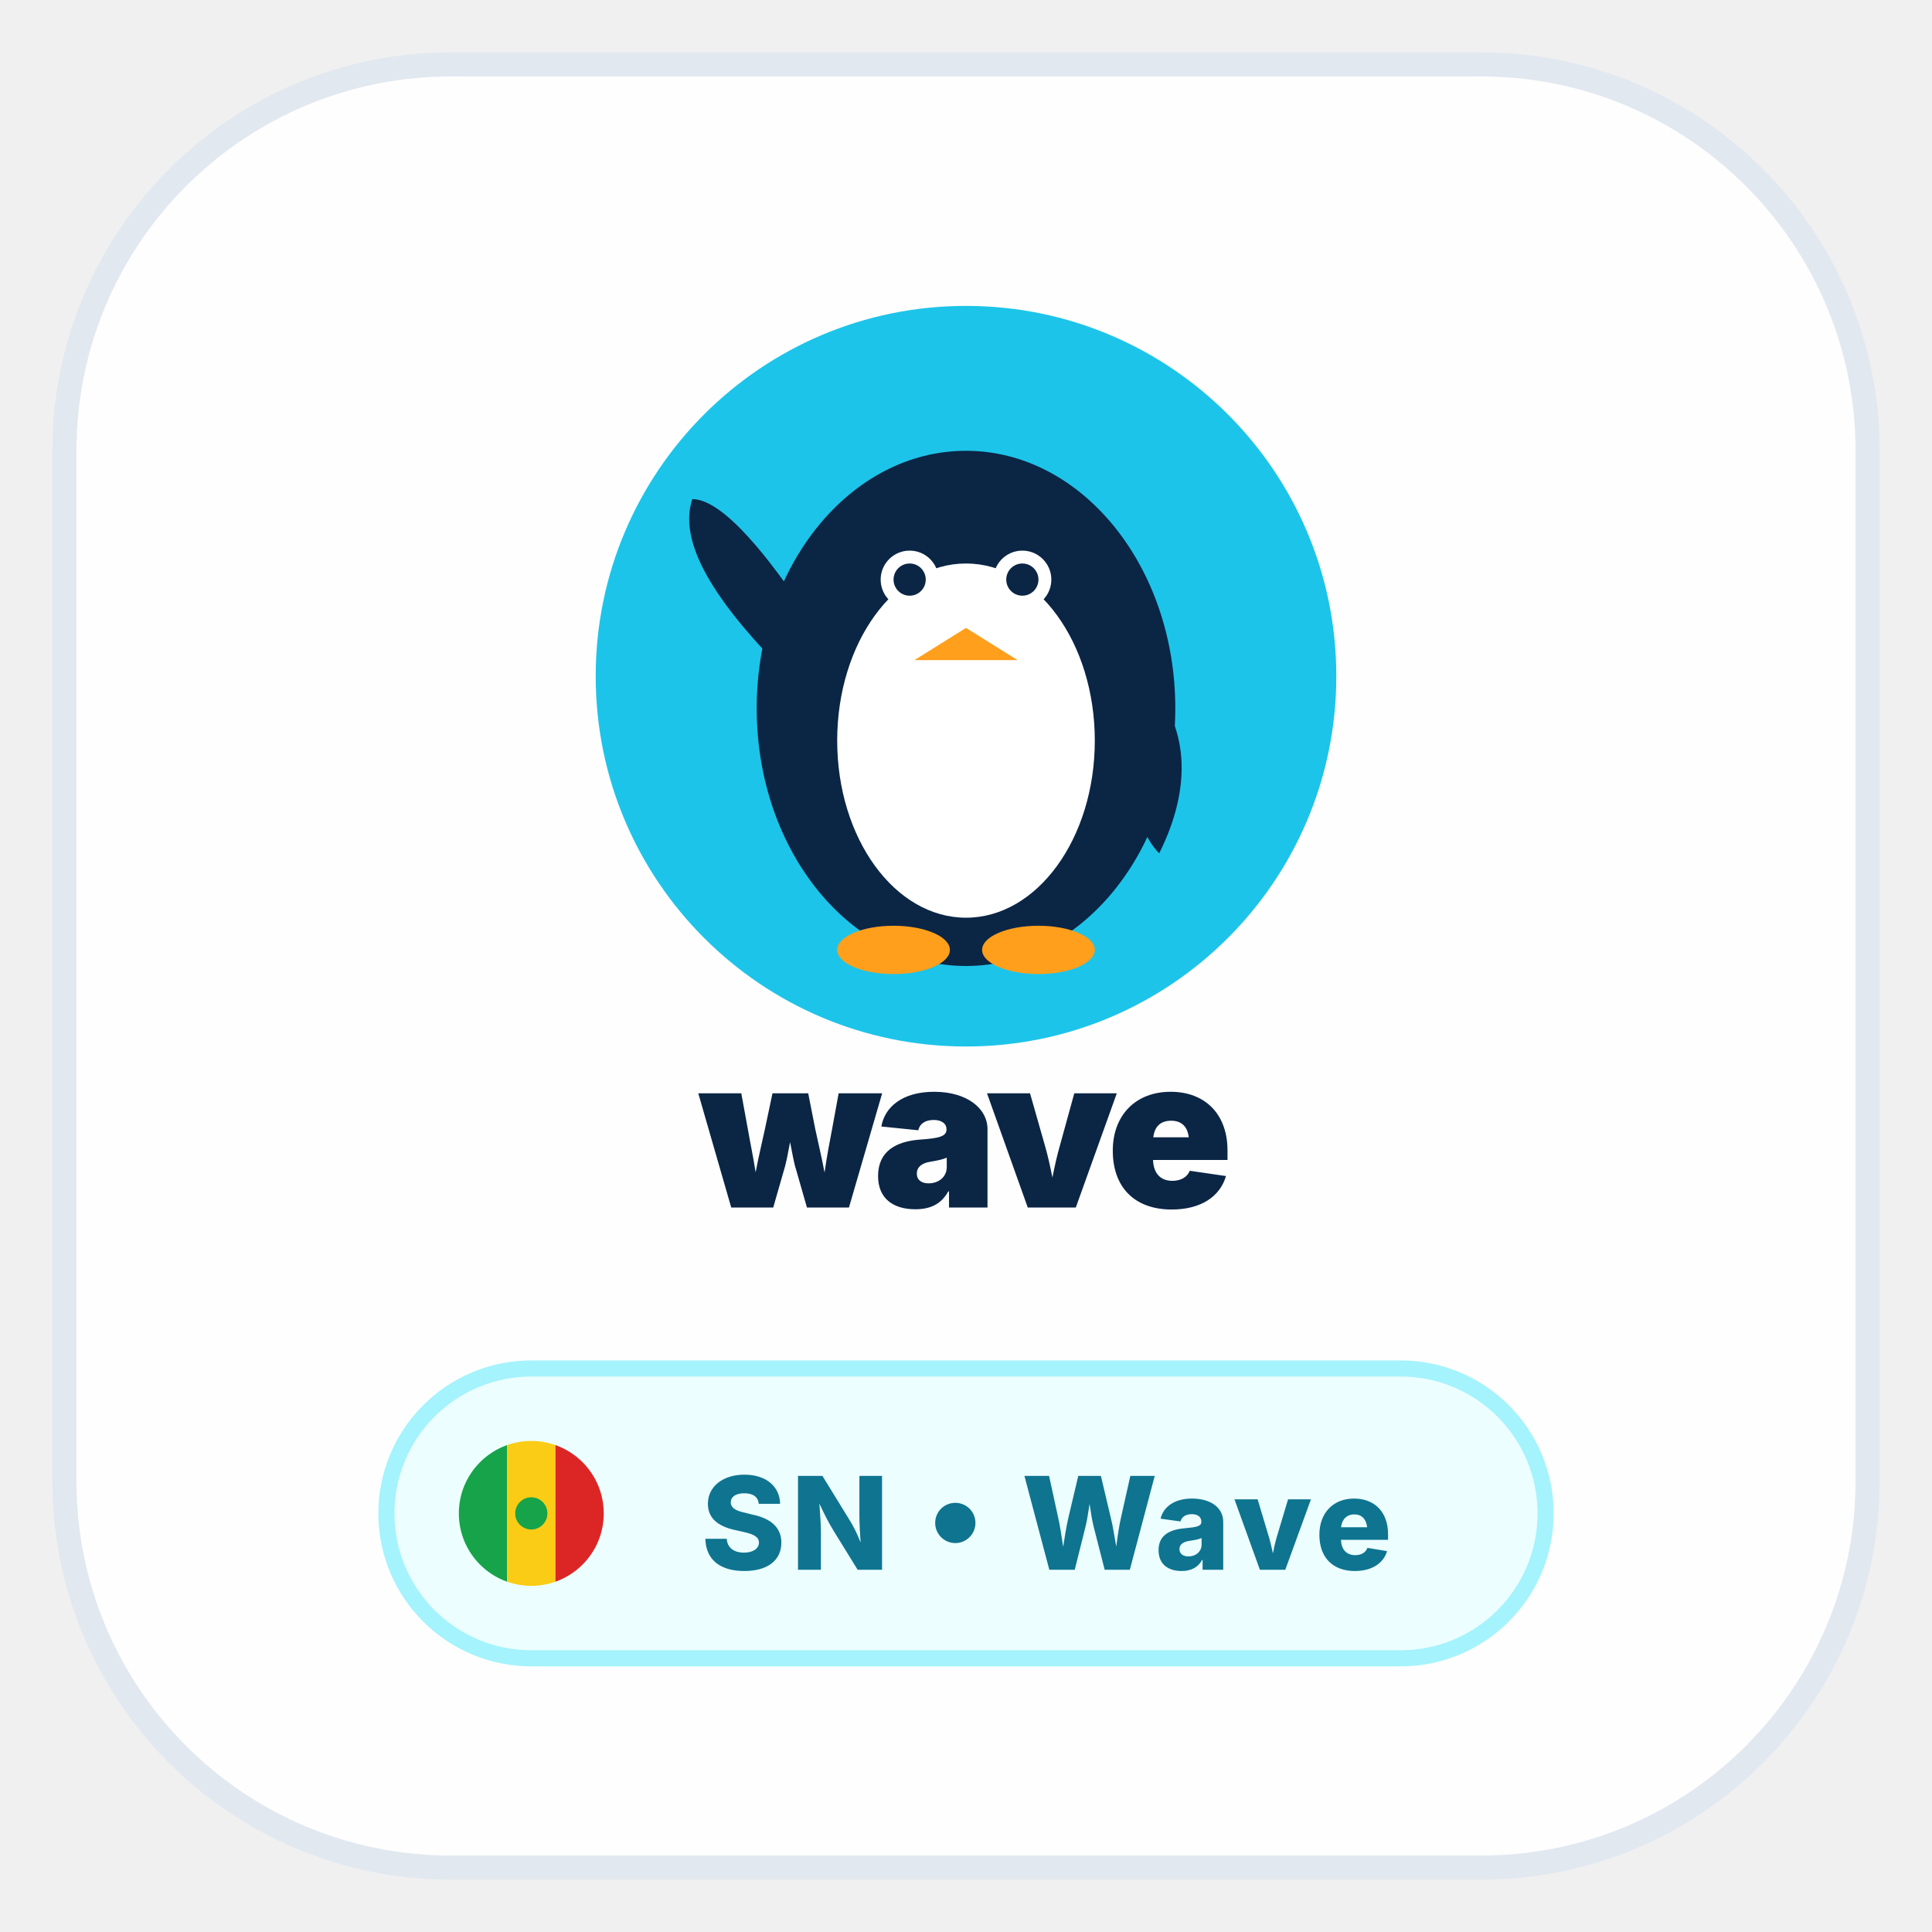
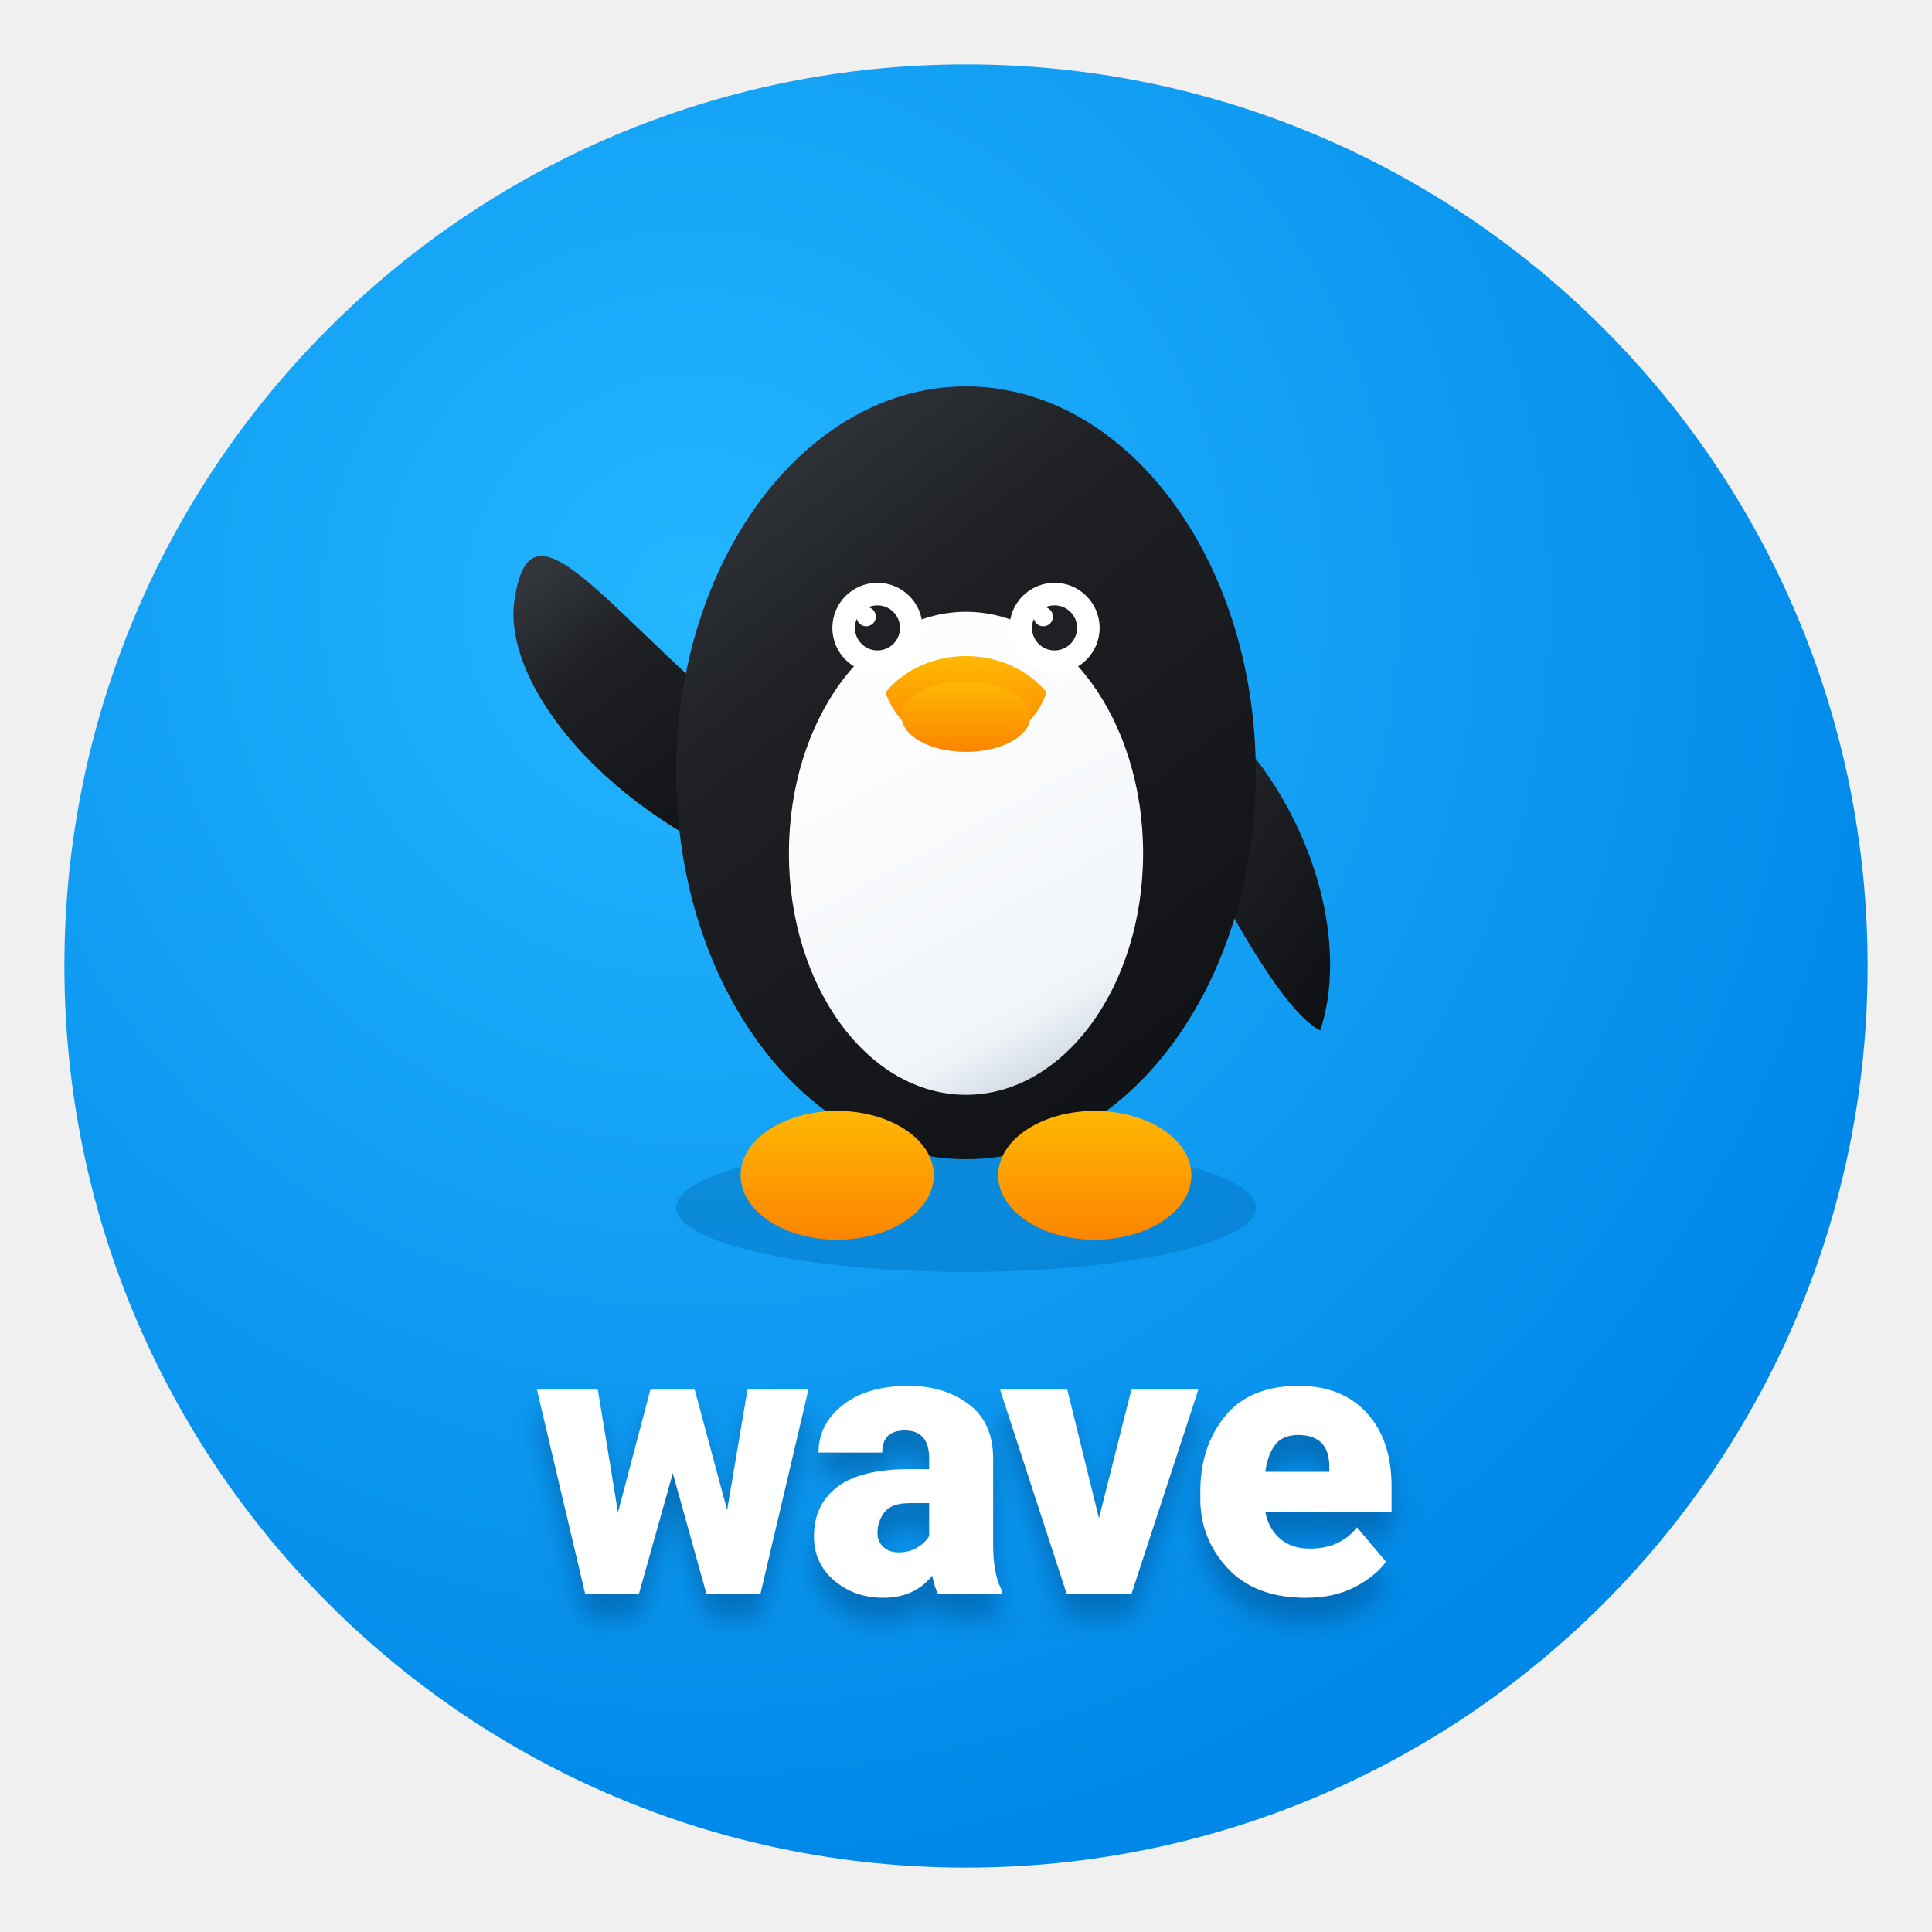
<svg xmlns="http://www.w3.org/2000/svg" viewBox="0 0 120 120" width="120" height="120" fill="none">
-   <g id="wave-sn">
-     <rect x="4" y="4" width="112" height="112" rx="24" fill="#ffffff" fill-opacity="0.96" stroke="#e2e8f0" stroke-width="1.5" />
-     <g transform="translate(60, 42)">
-       <circle cx="0" cy="0" r="23" fill="#1dc4e9" />
-       <ellipse cx="0" cy="2" rx="13" ry="16" fill="#0b2545" />
-       <ellipse cx="0" cy="4" rx="8" ry="11" fill="#ffffff" />
-       <path d="M -11 0 C -15 -4, -18 -8, -17 -11 C -15 -11, -12 -7, -10 -4 Z" fill="#0b2545" />
-       <path d="M 11 0 C 14 3, 14 7, 12 11 C 10 9, 10 4, 9 1 Z" fill="#0b2545" />
-       <circle cx="-3.5" cy="-6" r="1.8" fill="#ffffff" />
-       <circle cx="-3.5" cy="-6" r="1" fill="#0b2545" />
-       <circle cx="3.5" cy="-6" r="1.8" fill="#ffffff" />
-       <circle cx="3.5" cy="-6" r="1" fill="#0b2545" />
-       <polygon points="0,-3 -3.2,-1 3.2,-1" fill="#ff9f1c" />
-       <ellipse cx="-4.5" cy="17" rx="3.5" ry="1.5" fill="#ff9f1c" />
-       <ellipse cx="4.5" cy="17" rx="3.5" ry="1.5" fill="#ff9f1c" />
-     </g>
-     <text x="60" y="75" font-family="system-ui, -apple-system, sans-serif" font-size="13" font-weight="900" fill="#0b2545" text-anchor="middle" letter-spacing="-0.5">wave</text>
-     <g transform="translate(24, 85)">
-       <rect x="0" y="0" width="72" height="18" rx="9" fill="#ecfeff" stroke="#a5f3fc" stroke-width="1" />
-       <g transform="translate(4.5, 4.5)">
-         <clipPath id="flag-sn-wave-4anzy">
-           <circle cx="4.5" cy="4.5" r="4.5" />
-         </clipPath>
-         <g clip-path="url(#flag-sn-wave-4anzy)">
-           <rect x="0" y="0" width="3" height="9" fill="#16a34a" />
-           <rect x="3" y="0" width="3" height="9" fill="#facc15" />
-           <rect x="6" y="0" width="3" height="9" fill="#dc2626" />
-           <circle cx="4.5" cy="4.5" r="1" fill="#16a34a" />
-         </g>
-       </g>
-       <text x="41" y="12.5" font-family="system-ui, -apple-system, sans-serif" font-size="8" font-weight="800" fill="#0e7490" text-anchor="middle" letter-spacing="0.3">
-         SN • Wave
-       </text>
-     </g>
+   <defs>
+     <radialGradient id="waveCircleBg-sn" cx="35%" cy="30%" r="70%">
+       <stop offset="0%" stop-color="#24b6ff" />
+       <stop offset="100%" stop-color="#0088e8" />
+     </radialGradient>
+     <linearGradient id="wavePenguinBody-sn" x1="20%" y1="0%" x2="80%" y2="100%">
+       <stop offset="0%" stop-color="#32363b" />
+       <stop offset="30%" stop-color="#1e2023" />
+       <stop offset="100%" stop-color="#101114" />
+     </linearGradient>
+     <linearGradient id="wavePenguinBelly-sn" x1="30%" y1="0%" x2="70%" y2="100%">
+       <stop offset="0%" stop-color="#ffffff" />
+       <stop offset="85%" stop-color="#f1f5f9" />
+       <stop offset="100%" stop-color="#cbd5e1" />
+     </linearGradient>
+     <linearGradient id="waveOrange-sn" x1="0%" y1="0%" x2="0%" y2="100%">
+       <stop offset="0%" stop-color="#ffb703" />
+       <stop offset="100%" stop-color="#fb8500" />
+     </linearGradient>
+     <filter id="waveTextDrop-sn" x="-10%" y="-10%" width="120%" height="130%">
+       <feDropShadow dx="0" dy="1.5" stdDeviation="0.8" flood-color="#005899" flood-opacity="0.6" />
+     </filter>
+   </defs>
+   <circle cx="60" cy="60" r="56" fill="url(#waveCircleBg-sn)" />
+   <g transform="translate(60, 48)">
+     <ellipse cx="0" cy="27" rx="18" ry="4" fill="#0069b4" opacity="0.4" />
+     <path d="M -15 -4 C -23 -11, -27 -17, -28 -11 C -29 -6, -23 2, -13 6 Z" fill="url(#wavePenguinBody-sn)" />
+     <path d="M 15 -4 C 21 1, 24 10, 22 16 C 20 15, 17 10, 14 4 Z" fill="url(#wavePenguinBody-sn)" />
+     <ellipse cx="0" cy="0" rx="18" ry="24" fill="url(#wavePenguinBody-sn)" />
+     <ellipse cx="-8" cy="25" rx="6" ry="4" fill="url(#waveOrange-sn)" />
+     <ellipse cx="8" cy="25" rx="6" ry="4" fill="url(#waveOrange-sn)" />
+     <ellipse cx="0" cy="5" rx="11" ry="15" fill="url(#wavePenguinBelly-sn)" />
+     <circle cx="-5.5" cy="-9" r="2.8" fill="#ffffff" />
+     <circle cx="-5.5" cy="-9" r="1.4" fill="#1e2023" />
+     <circle cx="-6.2" cy="-9.7" r="0.6" fill="#ffffff" />
+     <circle cx="5.5" cy="-9" r="2.8" fill="#ffffff" />
+     <circle cx="5.5" cy="-9" r="1.4" fill="#1e2023" />
+     <circle cx="4.8" cy="-9.7" r="0.6" fill="#ffffff" />
+     <path d="M -5 -5 C -2.5 -8, 2.5 -8, 5 -5 C 3.5 -0.5, -3.5 -0.5, -5 -5 Z" fill="url(#waveOrange-sn)" />
+     <ellipse cx="0" cy="-3.5" rx="4" ry="2.2" fill="url(#waveOrange-sn)" />
  </g>
+   <text x="60" y="99" font-family="system-ui, -apple-system, BlinkMacSystemFont, 'Segoe UI', Roboto, sans-serif" font-size="24" font-weight="900" fill="#ffffff" text-anchor="middle" letter-spacing="-0.5" filter="url(#waveTextDrop-sn)">wave</text>
</svg>
